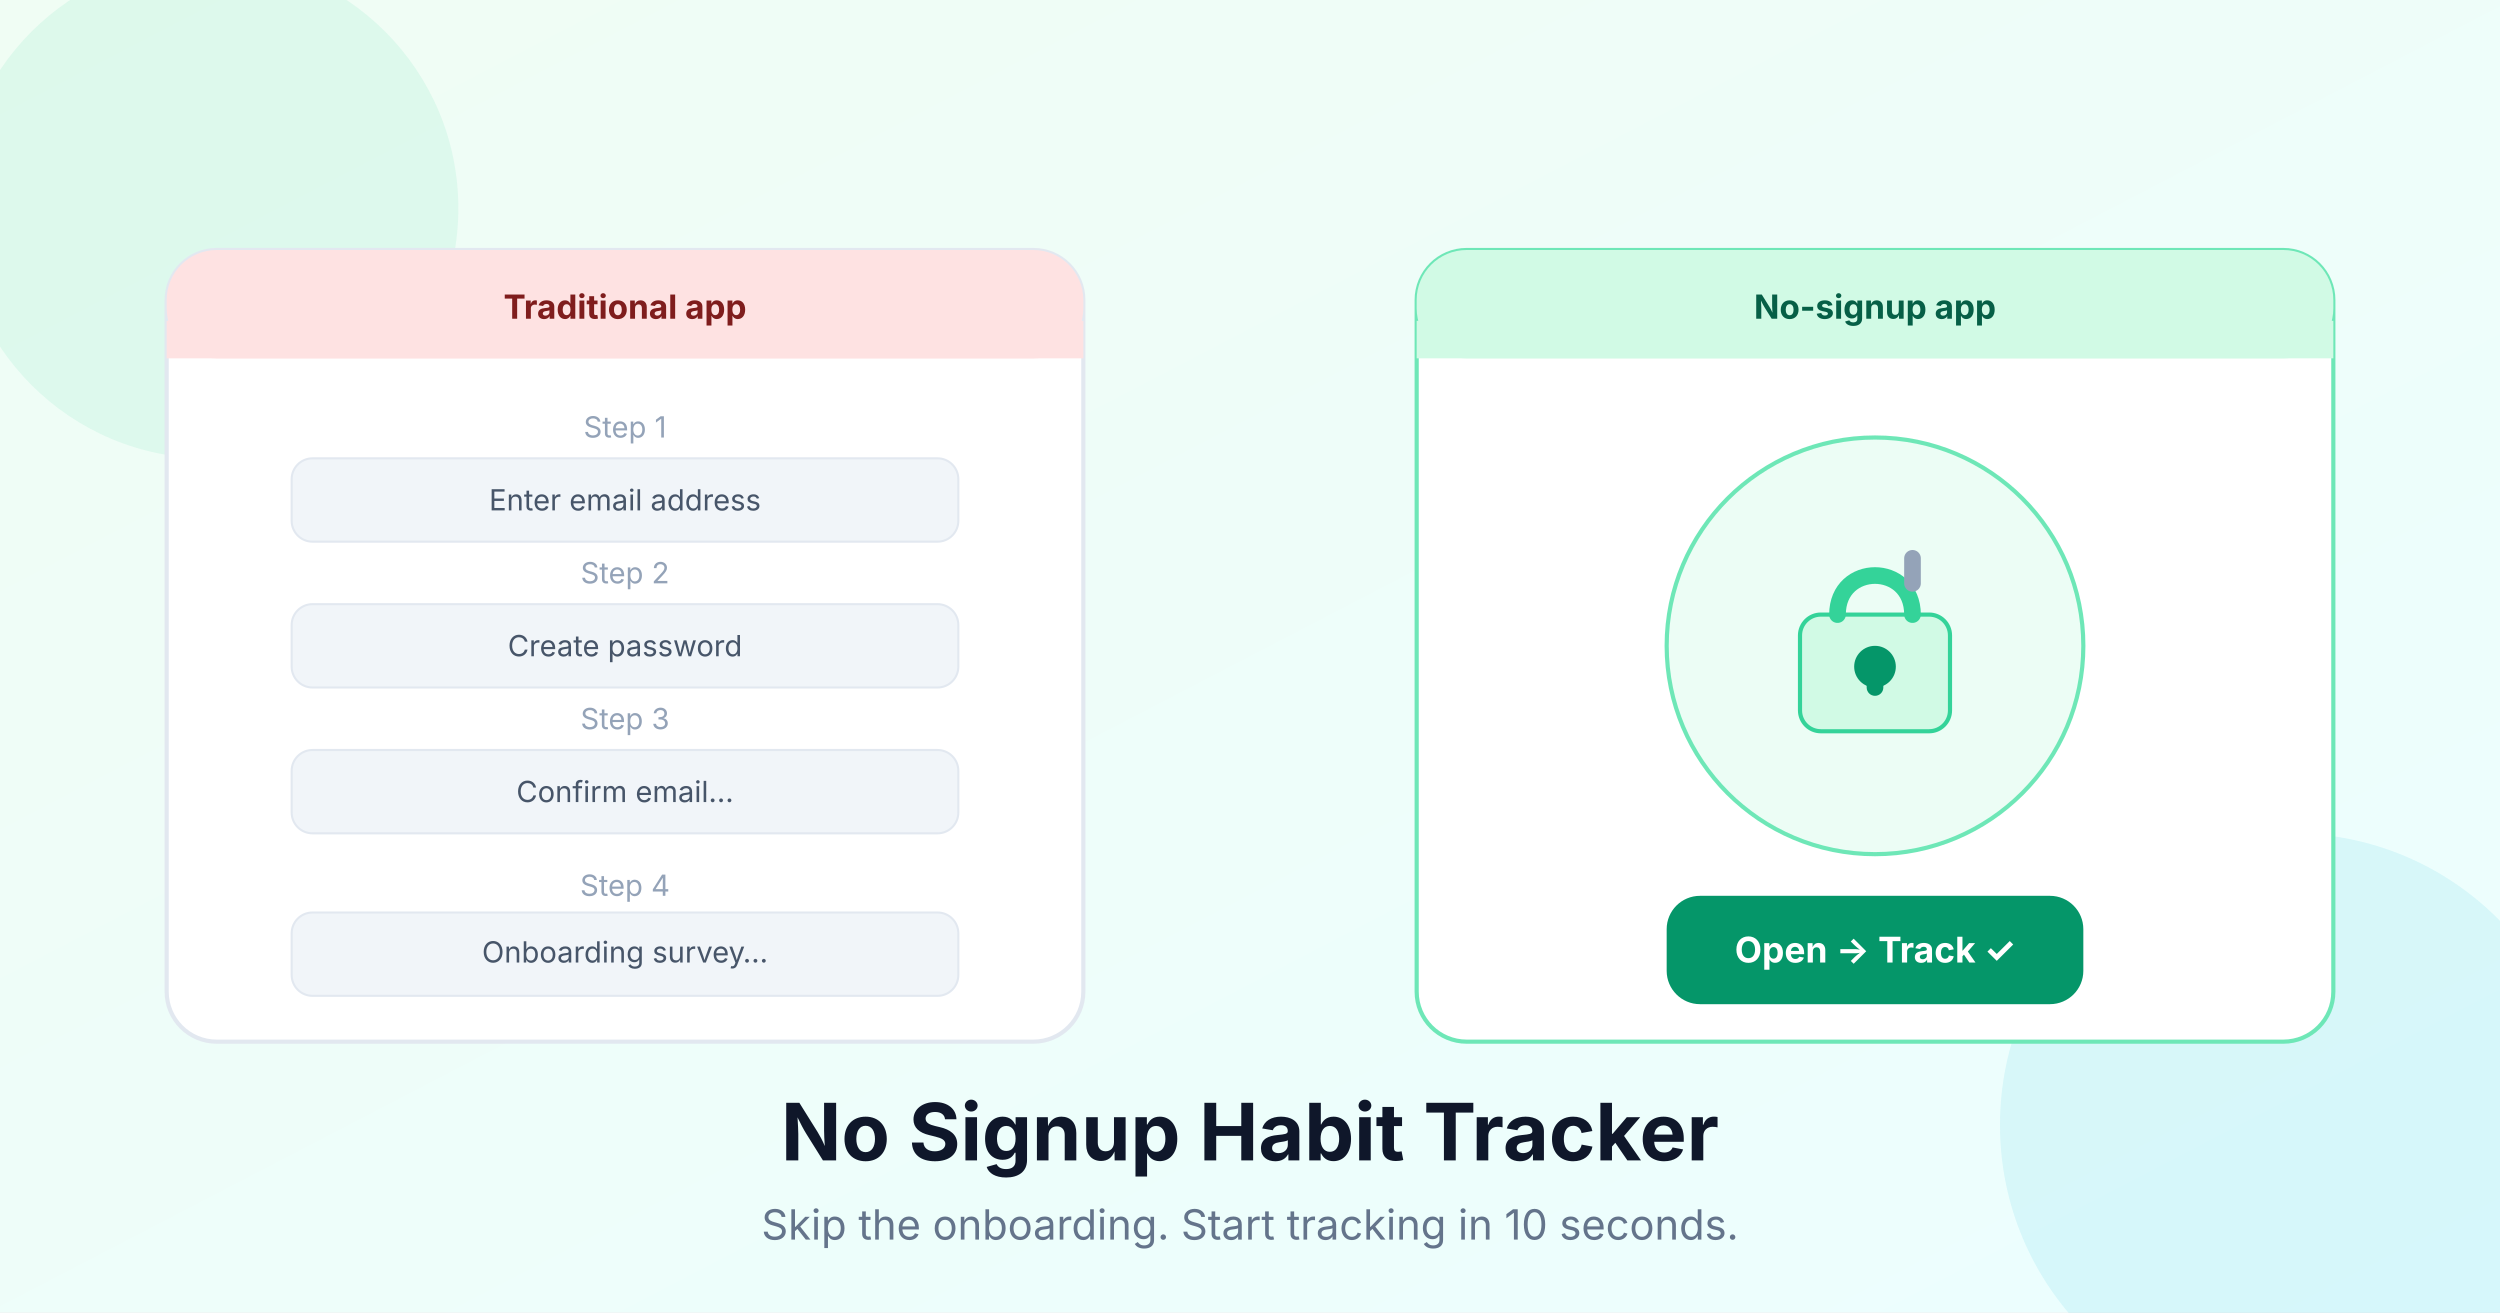
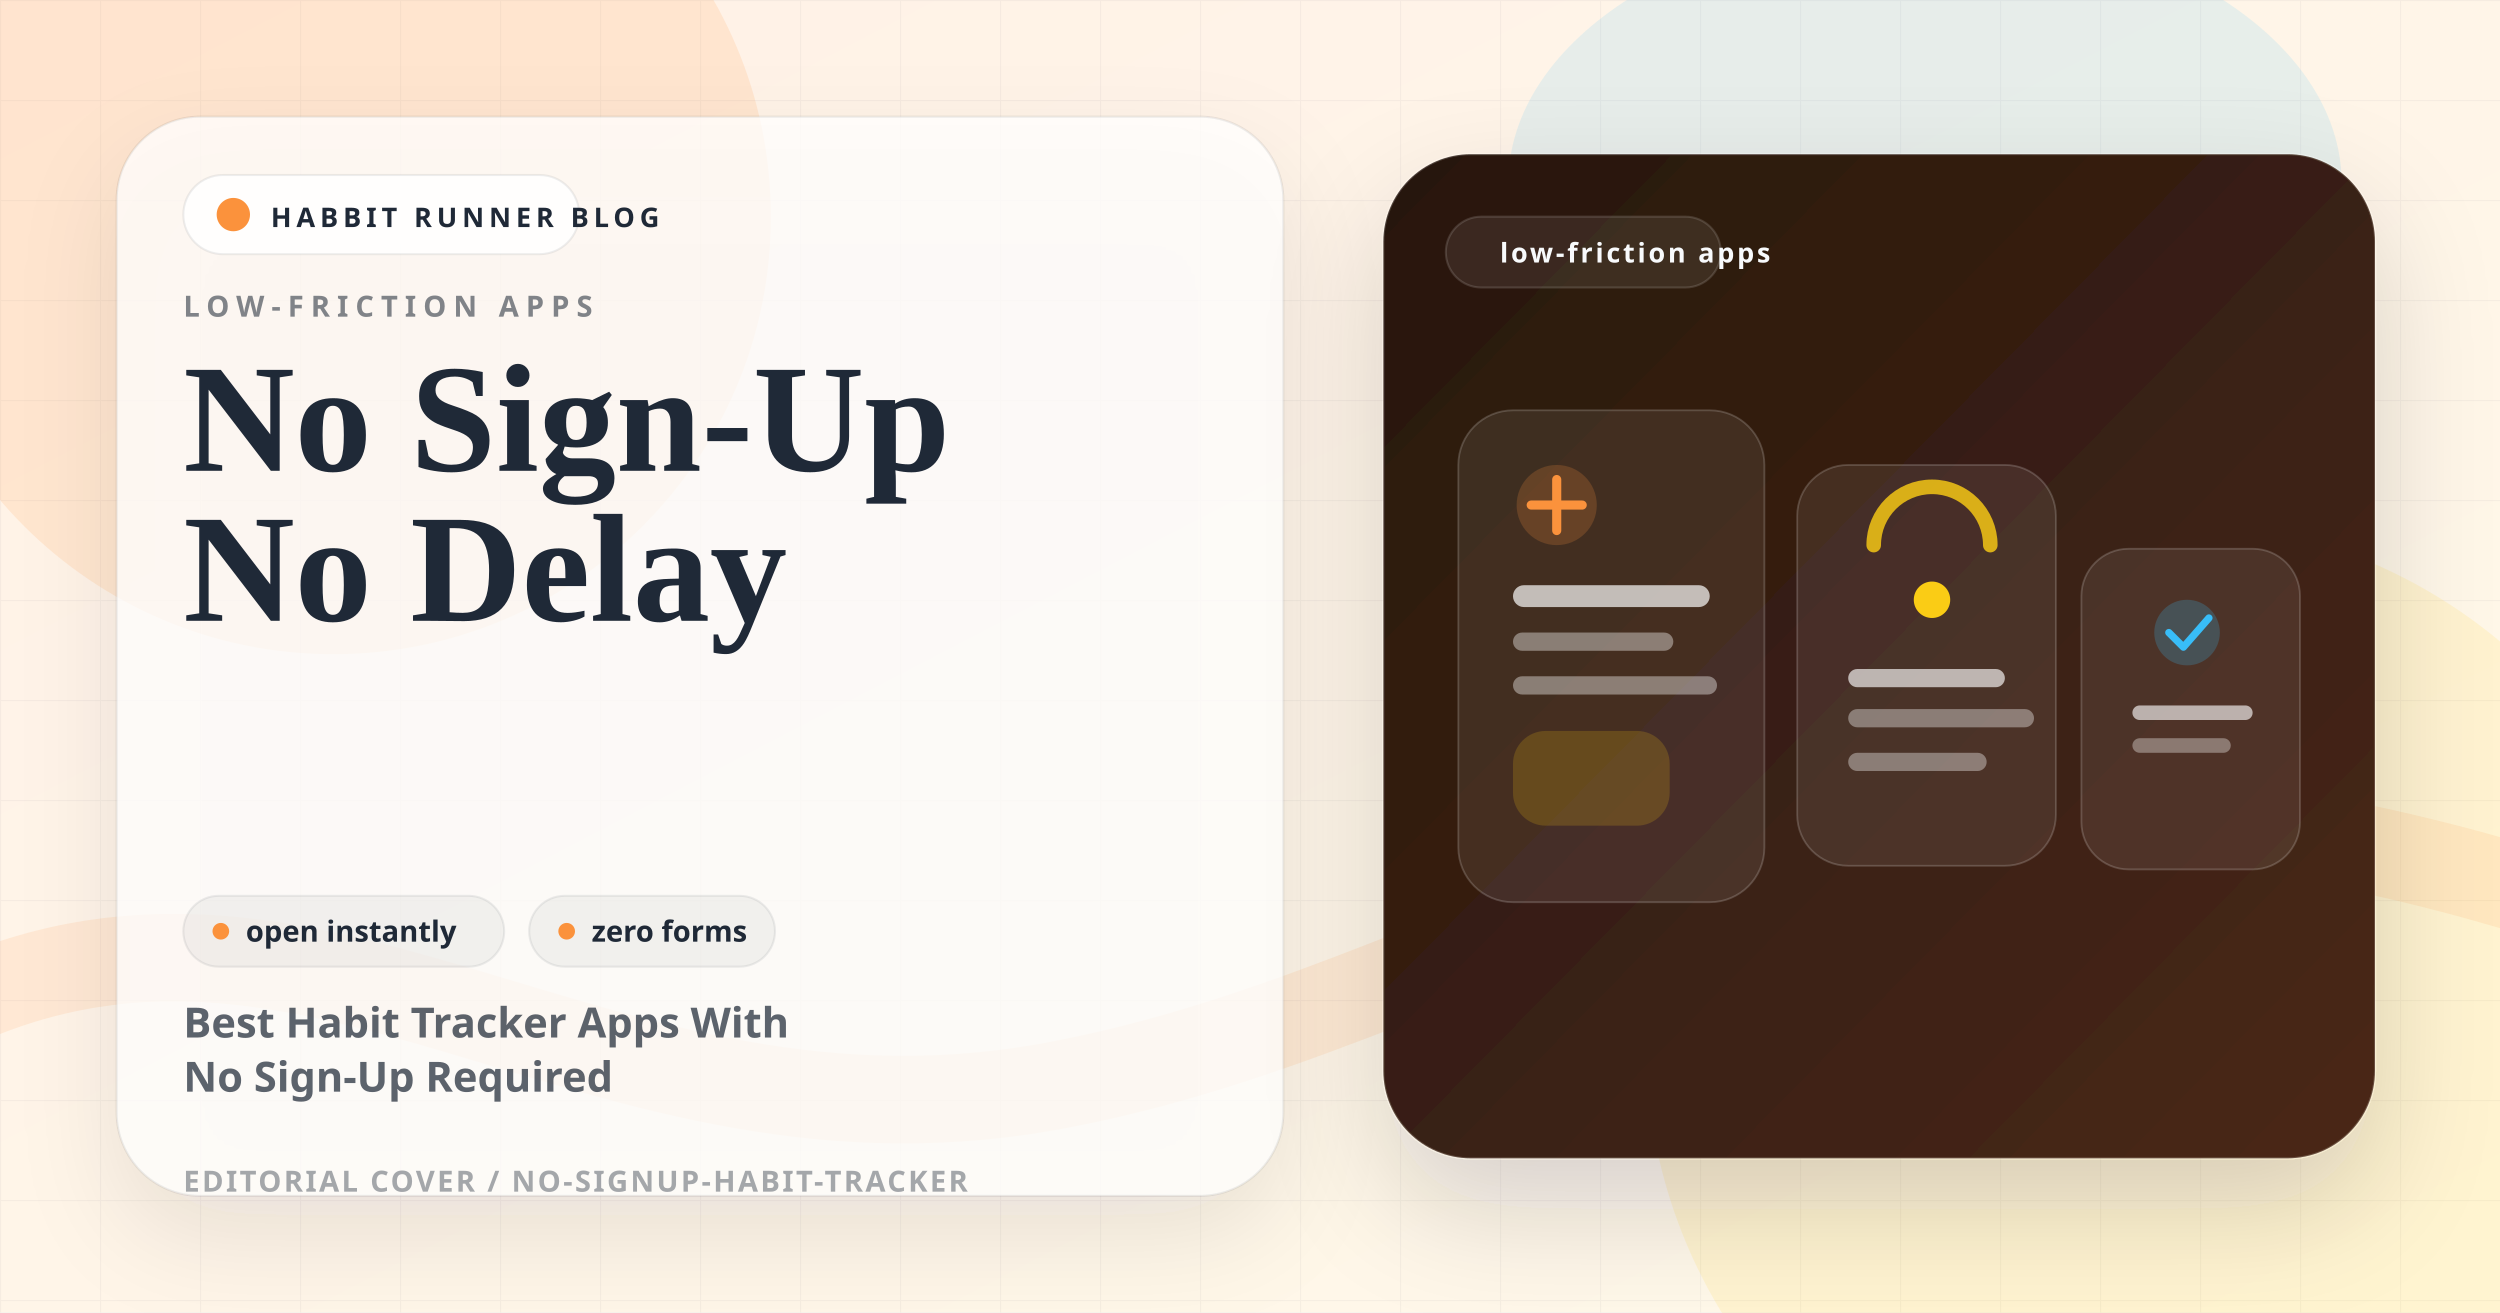
- <svg xmlns="http://www.w3.org/2000/svg" width="1200" height="630" viewBox="0 0 1200 630" role="img" aria-label="No Signup Habit Tracker">
+ <svg xmlns="http://www.w3.org/2000/svg" width="1200" height="630" viewBox="0 0 1200 630" role="img" aria-label="Best Habit Tracker Apps With No Sign-Up Required">
  <defs>
-     <linearGradient id="bg" x1="0" x2="1" y1="0" y2="1">
-       <stop offset="0%" stop-color="#f0fdf4" />
-       <stop offset="100%" stop-color="#ecfeff" />
+     <linearGradient id="bg" x1="0" y1="0" x2="1" y2="1">
+       <stop offset="0%" stop-color="#fff1e7" />
+       <stop offset="100%" stop-color="#fff9e9" />
    </linearGradient>
+     <linearGradient id="panel" x1="0" y1="0" x2="1" y2="1">
+       <stop offset="0%" stop-color="#27170f" />
+       <stop offset="100%" stop-color="#4a2815" />
+     </linearGradient>
+     <pattern id="grid" width="48" height="48" patternUnits="userSpaceOnUse">
+       <path d="M48 0H0V48" fill="none" stroke="rgba(31, 41, 55, 0.07)" stroke-width="1" />
+     </pattern>
+     <filter id="shadowSoft" x="-20%" y="-20%" width="140%" height="150%">
+       <feDropShadow dx="0" dy="20" stdDeviation="24" flood-color="#0f172a" flood-opacity="0.12" />
+     </filter>
+     <filter id="shadowBoard" x="-20%" y="-20%" width="140%" height="150%">
+       <feDropShadow dx="0" dy="24" stdDeviation="28" flood-color="#0f172a" flood-opacity="0.16" />
+     </filter>
+     <clipPath id="boardClip">
+       <rect x="664" y="74" width="476" height="482" rx="42" />
+     </clipPath>
  </defs>
  <rect width="1200" height="630" fill="url(#bg)" />
-   <circle cx="100" cy="100" r="120" fill="#34d399" opacity="0.10" />
-   <circle cx="1100" cy="540" r="140" fill="#06b6d4" opacity="0.10" />
-   <rect x="80" y="120" width="440" height="380" rx="24" fill="#ffffff" stroke="#e2e8f0" stroke-width="2" />
-   <rect x="80" y="120" width="440" height="52" rx="24" fill="#fee2e2" />
-   <rect x="80" y="154" width="440" height="18" fill="#fee2e2" />
-   <text x="300" y="153" font-family="Inter,Arial,sans-serif" font-size="16" font-weight="700" fill="#7f1d1d" text-anchor="middle">Traditional app</text>
-   <text x="300" y="210" font-family="Inter,Arial,sans-serif" font-size="14" fill="#94a3b8" text-anchor="middle">Step 1</text>
-   <rect x="140" y="220" width="320" height="40" rx="10" fill="#f1f5f9" stroke="#e2e8f0" stroke-width="1" />
-   <text x="300" y="245" font-family="Inter,Arial,sans-serif" font-size="14" fill="#475569" text-anchor="middle">Enter email address</text>
-   <text x="300" y="280" font-family="Inter,Arial,sans-serif" font-size="14" fill="#94a3b8" text-anchor="middle">Step 2</text>
-   <rect x="140" y="290" width="320" height="40" rx="10" fill="#f1f5f9" stroke="#e2e8f0" stroke-width="1" />
-   <text x="300" y="315" font-family="Inter,Arial,sans-serif" font-size="14" fill="#475569" text-anchor="middle">Create password</text>
-   <text x="300" y="350" font-family="Inter,Arial,sans-serif" font-size="14" fill="#94a3b8" text-anchor="middle">Step 3</text>
-   <rect x="140" y="360" width="320" height="40" rx="10" fill="#f1f5f9" stroke="#e2e8f0" stroke-width="1" />
-   <text x="300" y="385" font-family="Inter,Arial,sans-serif" font-size="14" fill="#475569" text-anchor="middle">Confirm email…</text>
-   <text x="300" y="430" font-family="Inter,Arial,sans-serif" font-size="14" fill="#94a3b8" text-anchor="middle">Step 4</text>
-   <rect x="140" y="438" width="320" height="40" rx="10" fill="#f1f5f9" stroke="#e2e8f0" stroke-width="1" />
-   <text x="300" y="462" font-family="Inter,Arial,sans-serif" font-size="14" fill="#475569" text-anchor="middle">Onboarding survey…</text>
-   <rect x="680" y="120" width="440" height="380" rx="24" fill="#ffffff" stroke="#6ee7b7" stroke-width="2" />
-   <rect x="680" y="120" width="440" height="52" rx="24" fill="#d1fae5" />
-   <rect x="680" y="154" width="440" height="18" fill="#d1fae5" />
-   <text x="900" y="153" font-family="Inter,Arial,sans-serif" font-size="16" font-weight="700" fill="#065f46" text-anchor="middle">No-signup app</text>
-   <circle cx="900" cy="310" r="100" fill="#ecfdf5" stroke="#6ee7b7" stroke-width="2" />
-   <rect x="864" y="295" width="72" height="56" rx="10" fill="#d1fae5" stroke="#34d399" stroke-width="2" />
-   <path d="M882 295 C882 270 918 270 918 295" fill="none" stroke="#34d399" stroke-width="8" stroke-linecap="round" />
-   <path d="M918 280 L918 268" fill="none" stroke="#94a3b8" stroke-width="8" stroke-linecap="round" />
-   <circle cx="900" cy="320" r="10" fill="#059669" />
-   <rect x="896" y="320" width="8" height="14" rx="4" fill="#059669" />
-   <rect x="800" y="430" width="200" height="52" rx="16" fill="#059669" />
-   <text x="900" y="462" font-family="Inter,Arial,sans-serif" font-size="17" font-weight="700" fill="#ffffff" text-anchor="middle">Open → Track ✓</text>
-   <text x="600" y="557" font-family="Inter,Arial,sans-serif" font-size="38" font-weight="700" fill="#0f172a" text-anchor="middle">No Signup Habit Tracker</text>
-   <text x="600" y="595" font-family="Inter,Arial,sans-serif" font-size="20" fill="#64748b" text-anchor="middle">Skip the onboarding. Start tracking in 10 seconds.</text>
+   <rect width="1200" height="630" fill="url(#grid)" opacity="0.6" />
+   <circle cx="160" cy="104" r="210" fill="rgba(251, 146, 60, 0.14)" />
+   <circle cx="1040" cy="500" r="250" fill="rgba(250, 204, 21, 0.12)" />
+   <ellipse cx="924" cy="88" rx="200" ry="126" fill="rgba(56, 189, 248, 0.12)" />
+   <path d="M-40 492 C146 390 284 566 512 520 C736 476 870 314 1240 436" fill="none" stroke="rgba(251, 146, 60, 0.12)" stroke-width="42" stroke-linecap="round" />
+   <rect x="56" y="56" width="560" height="518" rx="40" fill="rgba(255, 255, 255, 0.74)" stroke="rgba(31, 41, 55, 0.08)" filter="url(#shadowSoft)" />
+   <rect x="88" y="84" width="190" height="38" rx="19" fill="rgba(255, 255, 255, 0.88)" stroke="rgba(31, 41, 55, 0.08)" />
+   <circle cx="112" cy="103" r="8" fill="#fb923c" />
+   <text x="130" y="109" fill="#1f2937" font-family="'Avenir Next', 'Segoe UI', 'Trebuchet MS', sans-serif" font-size="13" font-weight="700" letter-spacing="0.18em">HABBIT RUNNER BLOG</text>
+   <text x="88" y="152" fill="rgba(31, 41, 55, 0.56)" font-family="'Avenir Next', 'Segoe UI', 'Trebuchet MS', sans-serif" font-size="14" font-weight="700" letter-spacing="0.24em">LOW-FRICTION APPS</text>
+   <text x="88" y="226" fill="#1f2937" font-family="'Iowan Old Style', Georgia, 'Times New Roman', serif" font-size="74" font-weight="700">
+     <tspan x="88" dy="0">No Sign-Up</tspan>
+     <tspan x="88" dy="72">No Delay</tspan>
+   </text>
+   <g transform="translate(88 430)">
+     <rect width="154" height="34" rx="17" fill="rgba(31, 41, 55, 0.05)" stroke="rgba(31, 41, 55, 0.08)" />
+     <circle cx="18" cy="17" r="4" fill="#fb923c" />
+     <text x="30" y="22" fill="#1f2937" font-family="'Avenir Next', 'Segoe UI', 'Trebuchet MS', sans-serif" font-size="14" font-weight="600">open instantly</text>
+   </g>
+   <g transform="translate(254 430)">
+     <rect width="118" height="34" rx="17" fill="rgba(31, 41, 55, 0.05)" stroke="rgba(31, 41, 55, 0.08)" />
+     <circle cx="18" cy="17" r="4" fill="#fb923c" />
+     <text x="30" y="22" fill="#1f2937" font-family="'Avenir Next', 'Segoe UI', 'Trebuchet MS', sans-serif" font-size="14" font-weight="600">zero forms</text>
+   </g>
+   <text x="88" y="498" fill="rgba(31, 41, 55, 0.72)" font-family="'Avenir Next', 'Segoe UI', 'Trebuchet MS', sans-serif" font-size="20" font-weight="600">
+     <tspan x="88" dy="0">Best Habit Tracker Apps With</tspan>
+     <tspan x="88" dy="26">No Sign-Up Required</tspan>
+   </text>
+   <text x="88" y="572" fill="rgba(31, 41, 55, 0.4)" font-family="'Avenir Next', 'Segoe UI', 'Trebuchet MS', sans-serif" font-size="14" font-weight="700" letter-spacing="0.08em">EDITORIAL COVER / NO-SIGNUP-HABIT-TRACKER</text>
+   <g filter="url(#shadowBoard)">
+     <rect x="664" y="74" width="476" height="482" rx="42" fill="url(#panel)" stroke="rgba(255, 255, 255, 0.18)" />
+   </g>
+   <rect x="694" y="104" width="132" height="34" rx="17" fill="rgba(255, 255, 255, 0.08)" stroke="rgba(255, 255, 255, 0.14)" />
+   <text x="720" y="126" fill="#f8fafc" font-family="'Avenir Next', 'Segoe UI', 'Trebuchet MS', sans-serif" font-size="13" font-weight="700" letter-spacing="0.1em">low-friction apps</text>
+   <g clip-path="url(#boardClip)">
+     <g transform="translate(619.5498 123.4935) scale(0.8744589)">
+       <rect x="92" y="84" width="168" height="270" rx="30" fill="rgba(255, 255, 255, 0.08)" stroke="rgba(255, 255, 255, 0.18)" />
+       <rect x="278" y="114" width="142" height="220" rx="28" fill="rgba(255, 255, 255, 0.08)" stroke="rgba(255, 255, 255, 0.18)" />
+       <rect x="434" y="160" width="120" height="176" rx="26" fill="rgba(255, 255, 255, 0.08)" stroke="rgba(255, 255, 255, 0.18)" />
+       <circle cx="146" cy="136" r="22" fill="rgba(251, 146, 60, 0.2)" />
+       <path d="M132 136 h28 M146 122 v28" stroke="#fb923c" stroke-width="5" stroke-linecap="round" />
+       <rect x="122" y="180" width="108" height="12" rx="6" fill="rgba(255, 255, 255, 0.68)" />
+       <rect x="122" y="206" width="88" height="10" rx="5" fill="rgba(255, 255, 255, 0.38)" />
+       <rect x="122" y="230" width="112" height="10" rx="5" fill="rgba(255, 255, 255, 0.38)" />
+       <rect x="122" y="260" width="86" height="52" rx="18" fill="rgba(250, 204, 21, 0.18)" />
+       <path d="M320 158 a32 32 0 0 1 64 0" fill="none" stroke="rgba(250, 204, 21, 0.82)" stroke-width="8" stroke-linecap="round" />
+       <circle cx="352" cy="188" r="10" fill="#facc15" />
+       <rect x="306" y="226" width="86" height="10" rx="5" fill="rgba(255, 255, 255, 0.64)" />
+       <rect x="306" y="248" width="102" height="10" rx="5" fill="rgba(255, 255, 255, 0.36)" />
+       <rect x="306" y="272" width="76" height="10" rx="5" fill="rgba(255, 255, 255, 0.36)" />
+       <circle cx="492" cy="206" r="18" fill="rgba(56, 189, 248, 0.22)" />
+       <path d="M482 206 L490 214 L504 198" fill="none" stroke="#38bdf8" stroke-width="4" stroke-linecap="round" stroke-linejoin="round" />
+       <rect x="462" y="246" width="66" height="8" rx="4" fill="rgba(255, 255, 255, 0.62)" />
+       <rect x="462" y="264" width="54" height="8" rx="4" fill="rgba(255, 255, 255, 0.34)" />
+     </g>
+   </g>
</svg>
